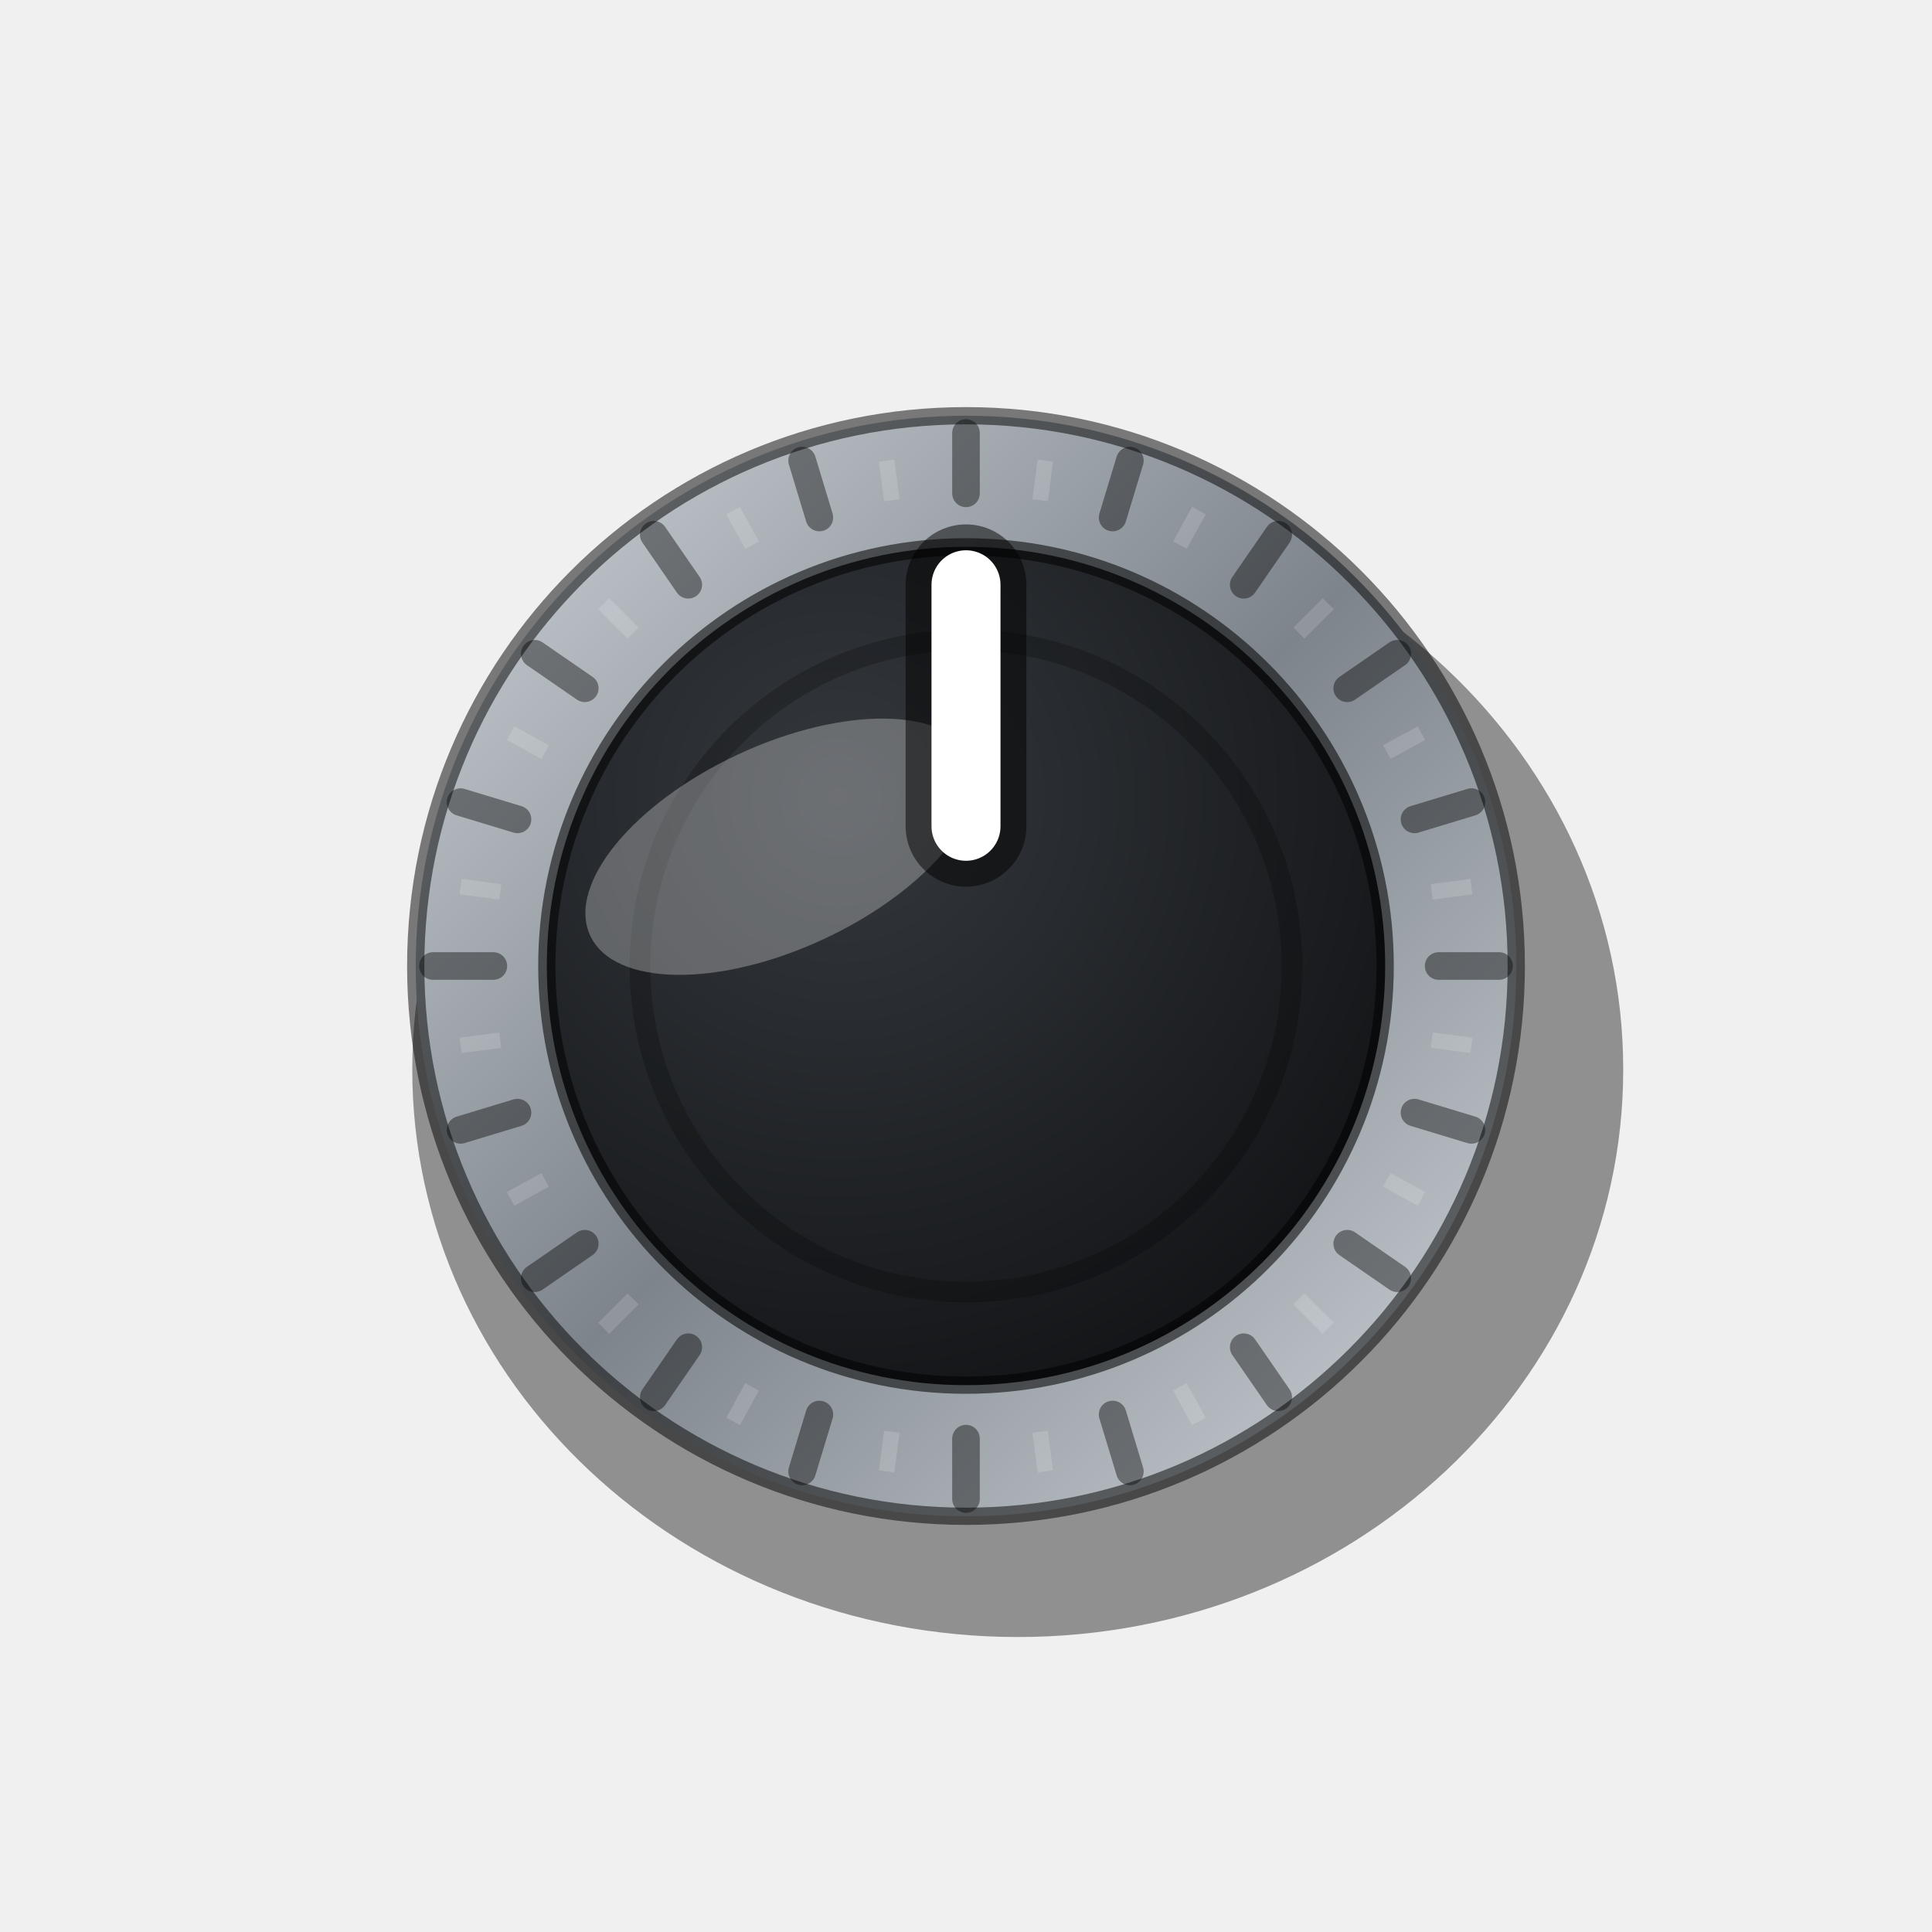
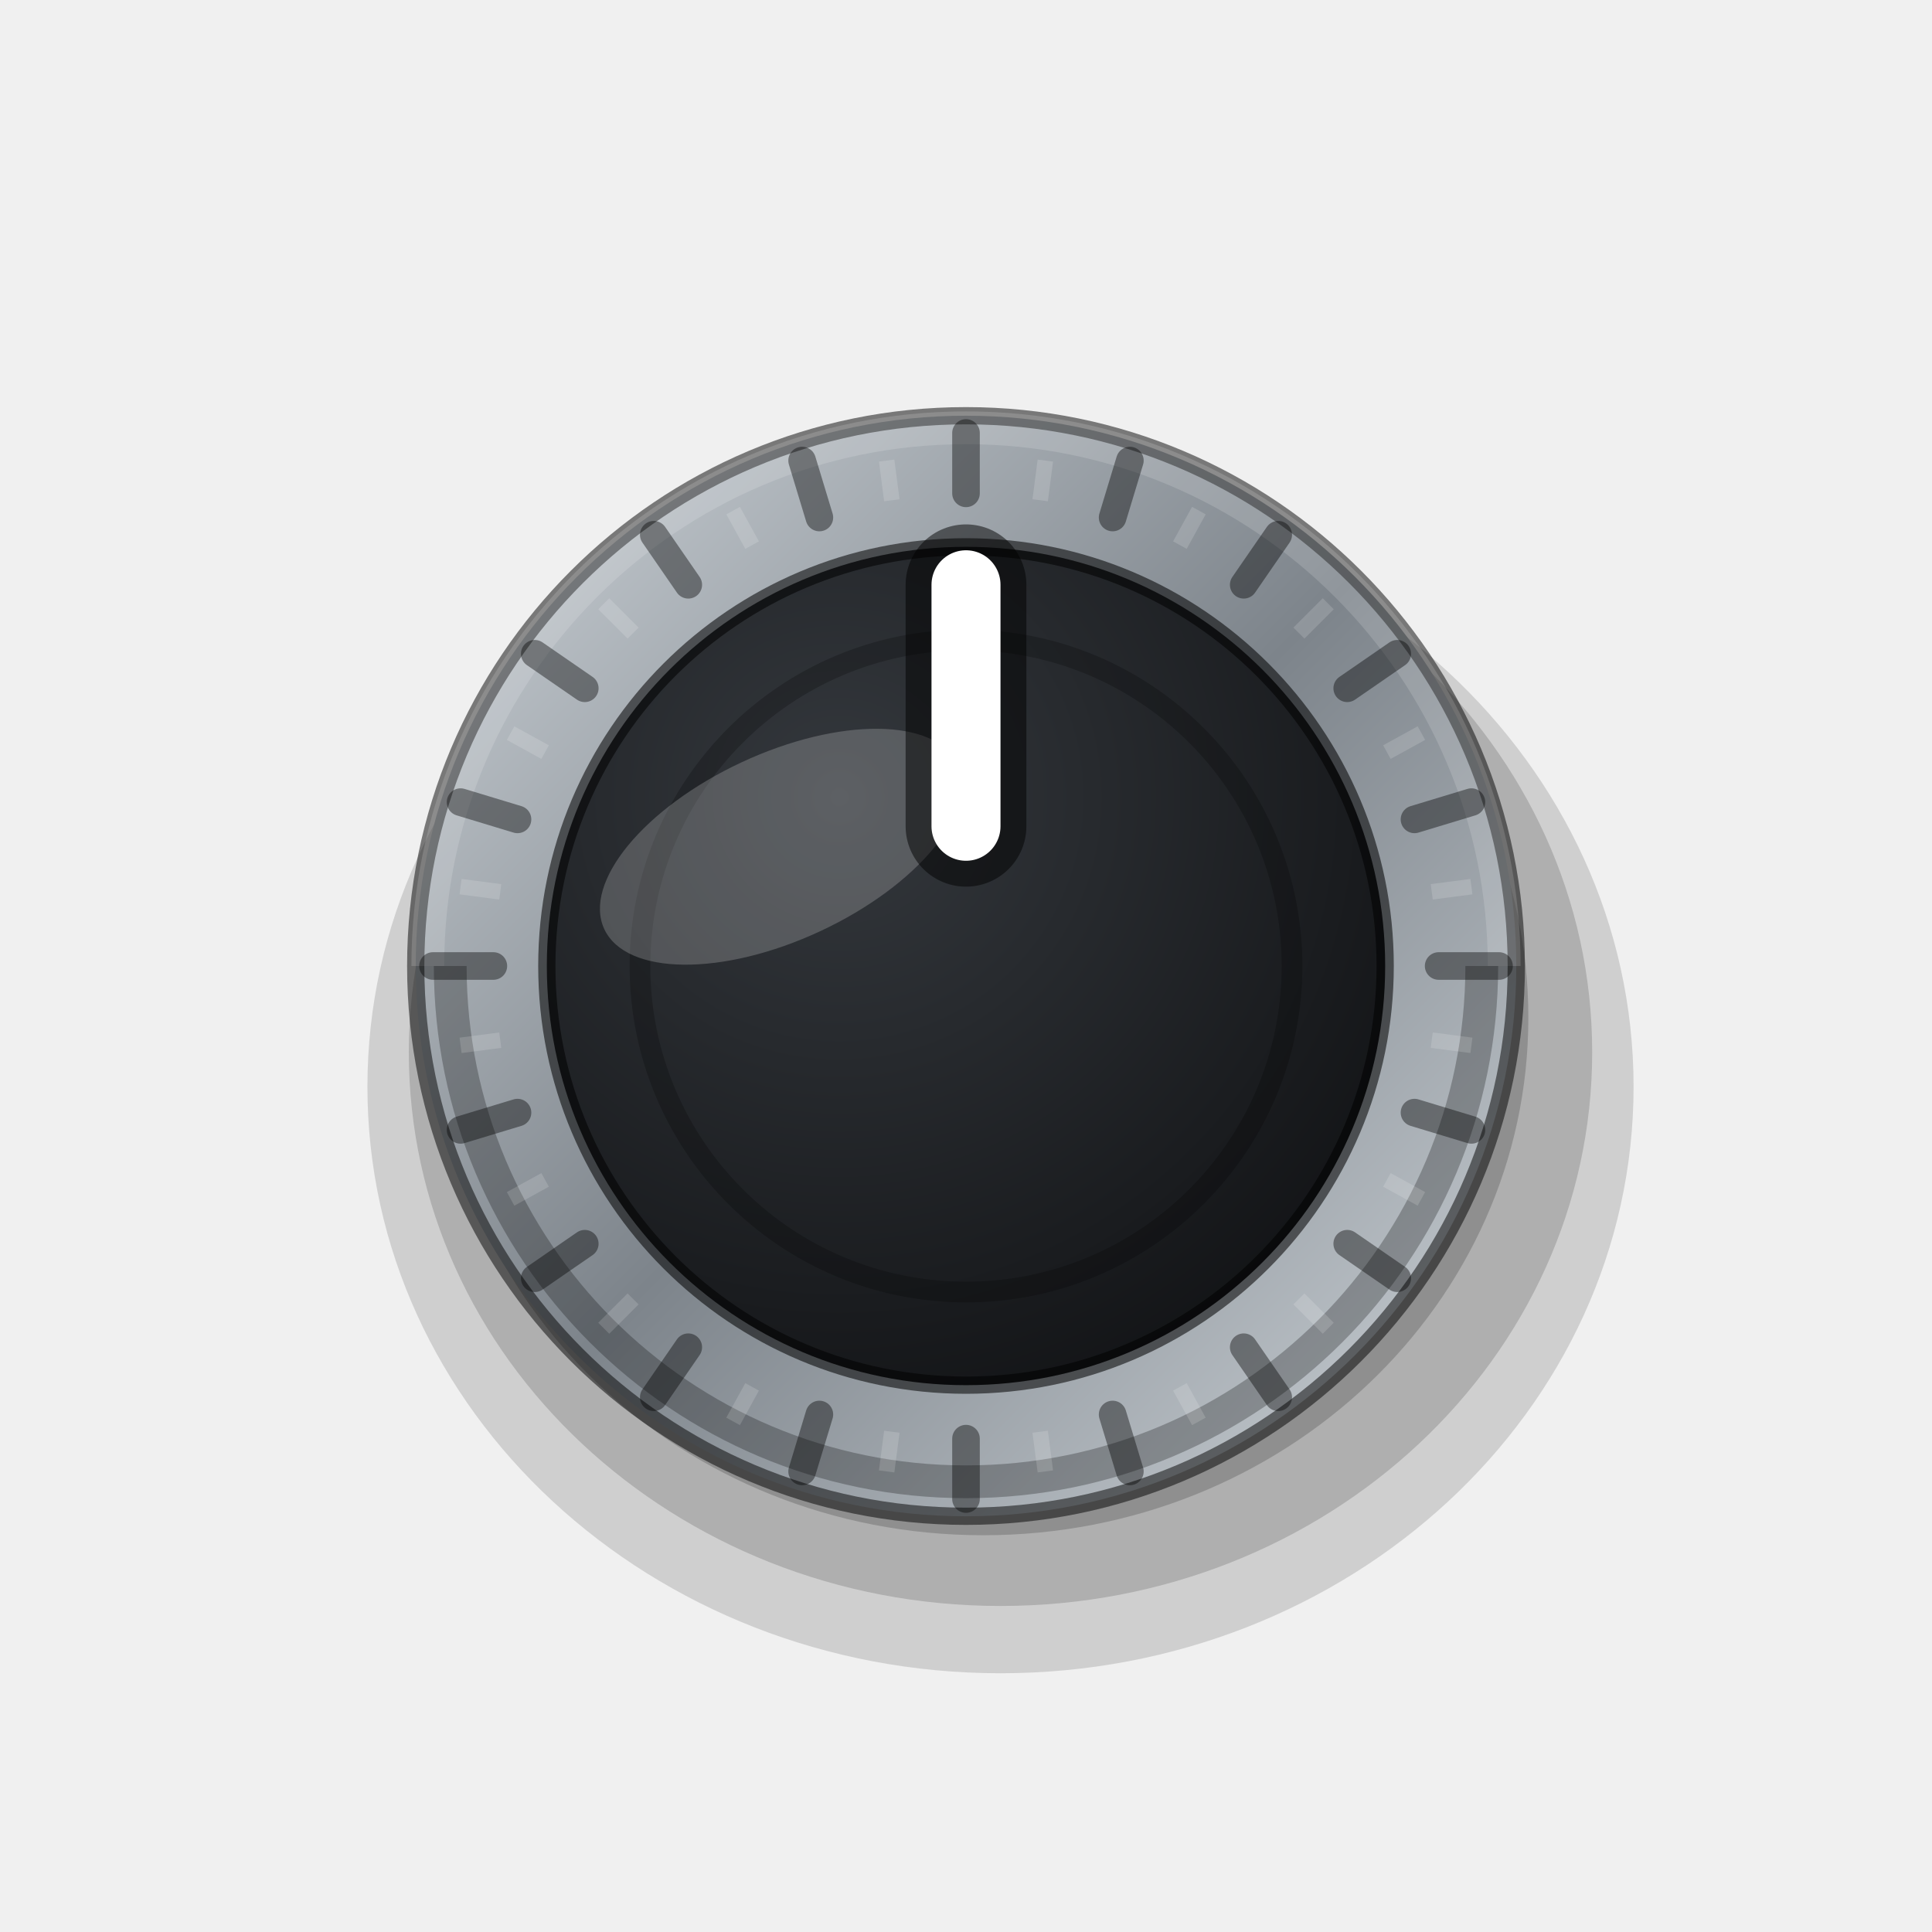
<svg xmlns="http://www.w3.org/2000/svg" width="112" height="112" viewBox="0 0 112 112">
  <defs>
    <radialGradient id="cap" cx=".35" cy=".3" r=".9">
      <stop offset="0" stop-color="#34383d" />
      <stop offset="1" stop-color="#0d0e10" />
    </radialGradient>
    <linearGradient id="ring" x1="0" y1="0" x2="1" y2="1">
      <stop offset="0" stop-color="#cfd5da" />
      <stop offset=".5" stop-color="#7d848b" />
      <stop offset="1" stop-color="#cfd5da" />
    </linearGradient>
  </defs>
-   <ellipse cx="59" cy="62" rx="35.1" ry="32.9" fill="#000" opacity=".4" />
+   <ellipse cx="58" cy="63" rx="36.7" ry="34.0" fill="#000" opacity=".14" />
+   <ellipse cx="58" cy="61" rx="34.3" ry="32.1" fill="#000" opacity=".16" />
+   <ellipse cx="57" cy="59" rx="31.6" ry="30.0" fill="#000" opacity=".18" />
  <circle cx="56" cy="56" r="31.9" fill="url(#ring)" stroke="#000" stroke-opacity=".5" stroke-width="1" />
+   <path d="M24.8 56.0 A31.2 31.2 0 0 1 87.2 56.0" fill="none" stroke="#fff" stroke-opacity=".15" stroke-width="1.9" />
+   <path d="M26.1 56.0 A29.9 29.9 0 0 0 85.9 56.0" fill="none" stroke="#000" stroke-opacity=".26" stroke-width="1.9" />
  <line x1="56.0" y1="28.6" x2="56.0" y2="25.1" stroke="#000" stroke-opacity=".4" stroke-width="1.6" stroke-linecap="round" />
  <line x1="64.5" y1="30.0" x2="65.5" y2="26.7" stroke="#000" stroke-opacity=".4" stroke-width="1.6" stroke-linecap="round" />
  <line x1="72.1" y1="33.9" x2="74.1" y2="31.0" stroke="#000" stroke-opacity=".4" stroke-width="1.6" stroke-linecap="round" />
  <line x1="78.1" y1="39.9" x2="81.0" y2="37.9" stroke="#000" stroke-opacity=".4" stroke-width="1.6" stroke-linecap="round" />
  <line x1="82.0" y1="47.5" x2="85.3" y2="46.5" stroke="#000" stroke-opacity=".4" stroke-width="1.6" stroke-linecap="round" />
  <line x1="83.4" y1="56.0" x2="86.9" y2="56.0" stroke="#000" stroke-opacity=".4" stroke-width="1.6" stroke-linecap="round" />
  <line x1="82.0" y1="64.5" x2="85.3" y2="65.5" stroke="#000" stroke-opacity=".4" stroke-width="1.6" stroke-linecap="round" />
  <line x1="78.1" y1="72.1" x2="81.0" y2="74.1" stroke="#000" stroke-opacity=".4" stroke-width="1.6" stroke-linecap="round" />
  <line x1="72.1" y1="78.1" x2="74.1" y2="81.0" stroke="#000" stroke-opacity=".4" stroke-width="1.6" stroke-linecap="round" />
  <line x1="64.5" y1="82.0" x2="65.5" y2="85.3" stroke="#000" stroke-opacity=".4" stroke-width="1.6" stroke-linecap="round" />
  <line x1="56.0" y1="83.4" x2="56.0" y2="86.9" stroke="#000" stroke-opacity=".4" stroke-width="1.6" stroke-linecap="round" />
  <line x1="47.5" y1="82.0" x2="46.5" y2="85.3" stroke="#000" stroke-opacity=".4" stroke-width="1.6" stroke-linecap="round" />
  <line x1="39.9" y1="78.1" x2="37.9" y2="81.0" stroke="#000" stroke-opacity=".4" stroke-width="1.6" stroke-linecap="round" />
  <line x1="33.9" y1="72.1" x2="31.0" y2="74.1" stroke="#000" stroke-opacity=".4" stroke-width="1.6" stroke-linecap="round" />
  <line x1="30.0" y1="64.5" x2="26.7" y2="65.5" stroke="#000" stroke-opacity=".4" stroke-width="1.6" stroke-linecap="round" />
  <line x1="28.6" y1="56.0" x2="25.1" y2="56.0" stroke="#000" stroke-opacity=".4" stroke-width="1.6" stroke-linecap="round" />
  <line x1="30.0" y1="47.5" x2="26.7" y2="46.5" stroke="#000" stroke-opacity=".4" stroke-width="1.6" stroke-linecap="round" />
  <line x1="33.9" y1="39.9" x2="31.0" y2="37.9" stroke="#000" stroke-opacity=".4" stroke-width="1.6" stroke-linecap="round" />
  <line x1="39.9" y1="33.9" x2="37.9" y2="31.0" stroke="#000" stroke-opacity=".4" stroke-width="1.6" stroke-linecap="round" />
  <line x1="47.5" y1="30.0" x2="46.5" y2="26.7" stroke="#000" stroke-opacity=".4" stroke-width="1.6" stroke-linecap="round" />
  <line x1="60.3" y1="29.0" x2="60.6" y2="26.7" stroke="#fff" stroke-opacity=".15" stroke-width=".9" />
  <line x1="68.4" y1="31.6" x2="69.5" y2="29.6" stroke="#fff" stroke-opacity=".15" stroke-width=".9" />
  <line x1="75.3" y1="36.7" x2="77.0" y2="35.0" stroke="#fff" stroke-opacity=".15" stroke-width=".9" />
  <line x1="80.4" y1="43.6" x2="82.4" y2="42.5" stroke="#fff" stroke-opacity=".15" stroke-width=".9" />
  <line x1="83.0" y1="51.7" x2="85.3" y2="51.4" stroke="#fff" stroke-opacity=".15" stroke-width=".9" />
  <line x1="83.0" y1="60.3" x2="85.3" y2="60.6" stroke="#fff" stroke-opacity=".15" stroke-width=".9" />
  <line x1="80.4" y1="68.4" x2="82.4" y2="69.5" stroke="#fff" stroke-opacity=".15" stroke-width=".9" />
  <line x1="75.3" y1="75.3" x2="77.0" y2="77.0" stroke="#fff" stroke-opacity=".15" stroke-width=".9" />
  <line x1="68.4" y1="80.4" x2="69.5" y2="82.4" stroke="#fff" stroke-opacity=".15" stroke-width=".9" />
  <line x1="60.3" y1="83.0" x2="60.6" y2="85.3" stroke="#fff" stroke-opacity=".15" stroke-width=".9" />
  <line x1="51.7" y1="83.0" x2="51.4" y2="85.3" stroke="#fff" stroke-opacity=".15" stroke-width=".9" />
  <line x1="43.6" y1="80.4" x2="42.5" y2="82.4" stroke="#fff" stroke-opacity=".15" stroke-width=".9" />
  <line x1="36.7" y1="75.3" x2="35.0" y2="77.0" stroke="#fff" stroke-opacity=".15" stroke-width=".9" />
  <line x1="31.6" y1="68.4" x2="29.6" y2="69.5" stroke="#fff" stroke-opacity=".15" stroke-width=".9" />
  <line x1="29.0" y1="60.3" x2="26.7" y2="60.6" stroke="#fff" stroke-opacity=".15" stroke-width=".9" />
  <line x1="29.0" y1="51.7" x2="26.7" y2="51.4" stroke="#fff" stroke-opacity=".15" stroke-width=".9" />
  <line x1="31.6" y1="43.6" x2="29.6" y2="42.5" stroke="#fff" stroke-opacity=".15" stroke-width=".9" />
  <line x1="36.7" y1="36.7" x2="35.0" y2="35.0" stroke="#fff" stroke-opacity=".15" stroke-width=".9" />
  <line x1="43.6" y1="31.6" x2="42.5" y2="29.6" stroke="#fff" stroke-opacity=".15" stroke-width=".9" />
  <line x1="51.7" y1="29.0" x2="51.4" y2="26.7" stroke="#fff" stroke-opacity=".15" stroke-width=".9" />
  <circle cx="56" cy="56" r="24.3" fill="url(#cap)" stroke="#000" stroke-opacity=".55" stroke-width="1" />
  <circle cx="56" cy="56" r="18.9" fill="none" stroke="#000" stroke-opacity=".22" stroke-width="1.2" />
-   <ellipse cx="49.2" cy="45.2" rx="12.2" ry="5.9" fill="#fff" opacity=".28" transform="rotate(-25 56 56)" />
+   <ellipse cx="49.2" cy="45.2" rx="11.3" ry="5.4" fill="#fff" opacity=".20" transform="rotate(-25 56 56)" />
  <g transform="rotate(0 56 56)">
    <line x1="56" y1="47.9" x2="56" y2="33.9" stroke="#000" stroke-opacity=".5" stroke-width="7" stroke-linecap="round" />
    <line x1="56" y1="47.9" x2="56" y2="33.9" stroke="#ffffff" stroke-width="4" stroke-linecap="round" />
  </g>
</svg>
